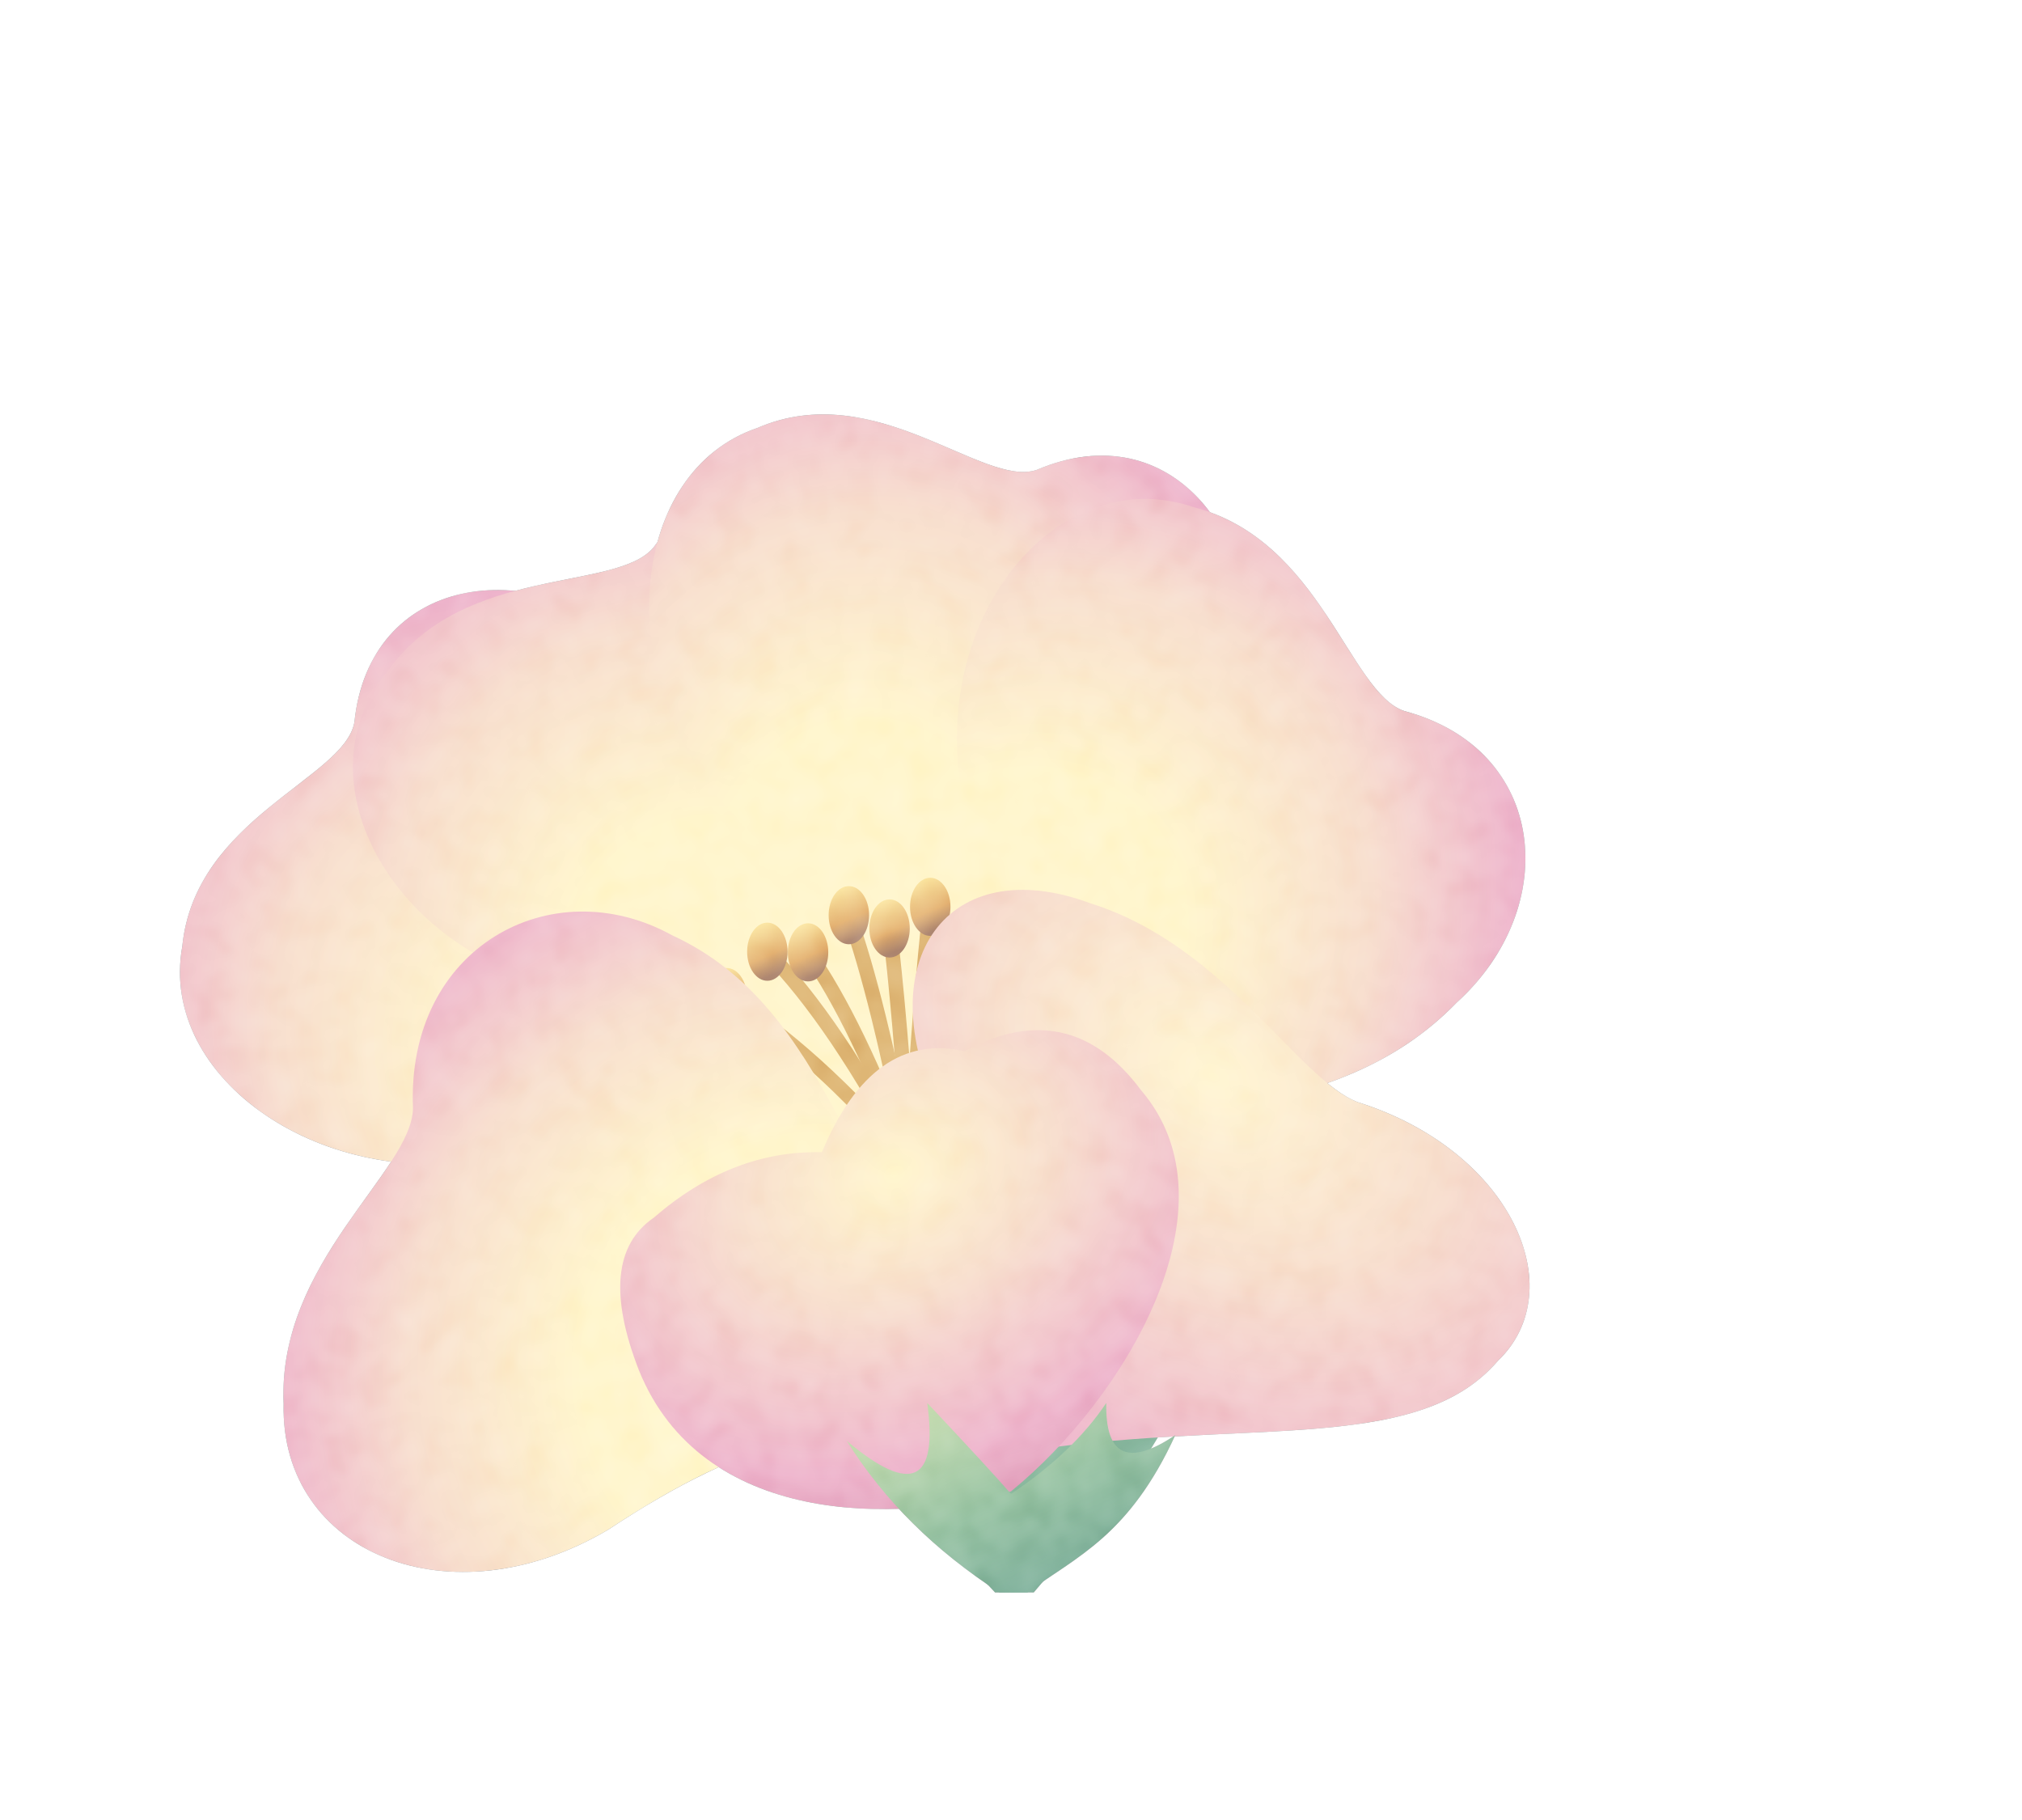
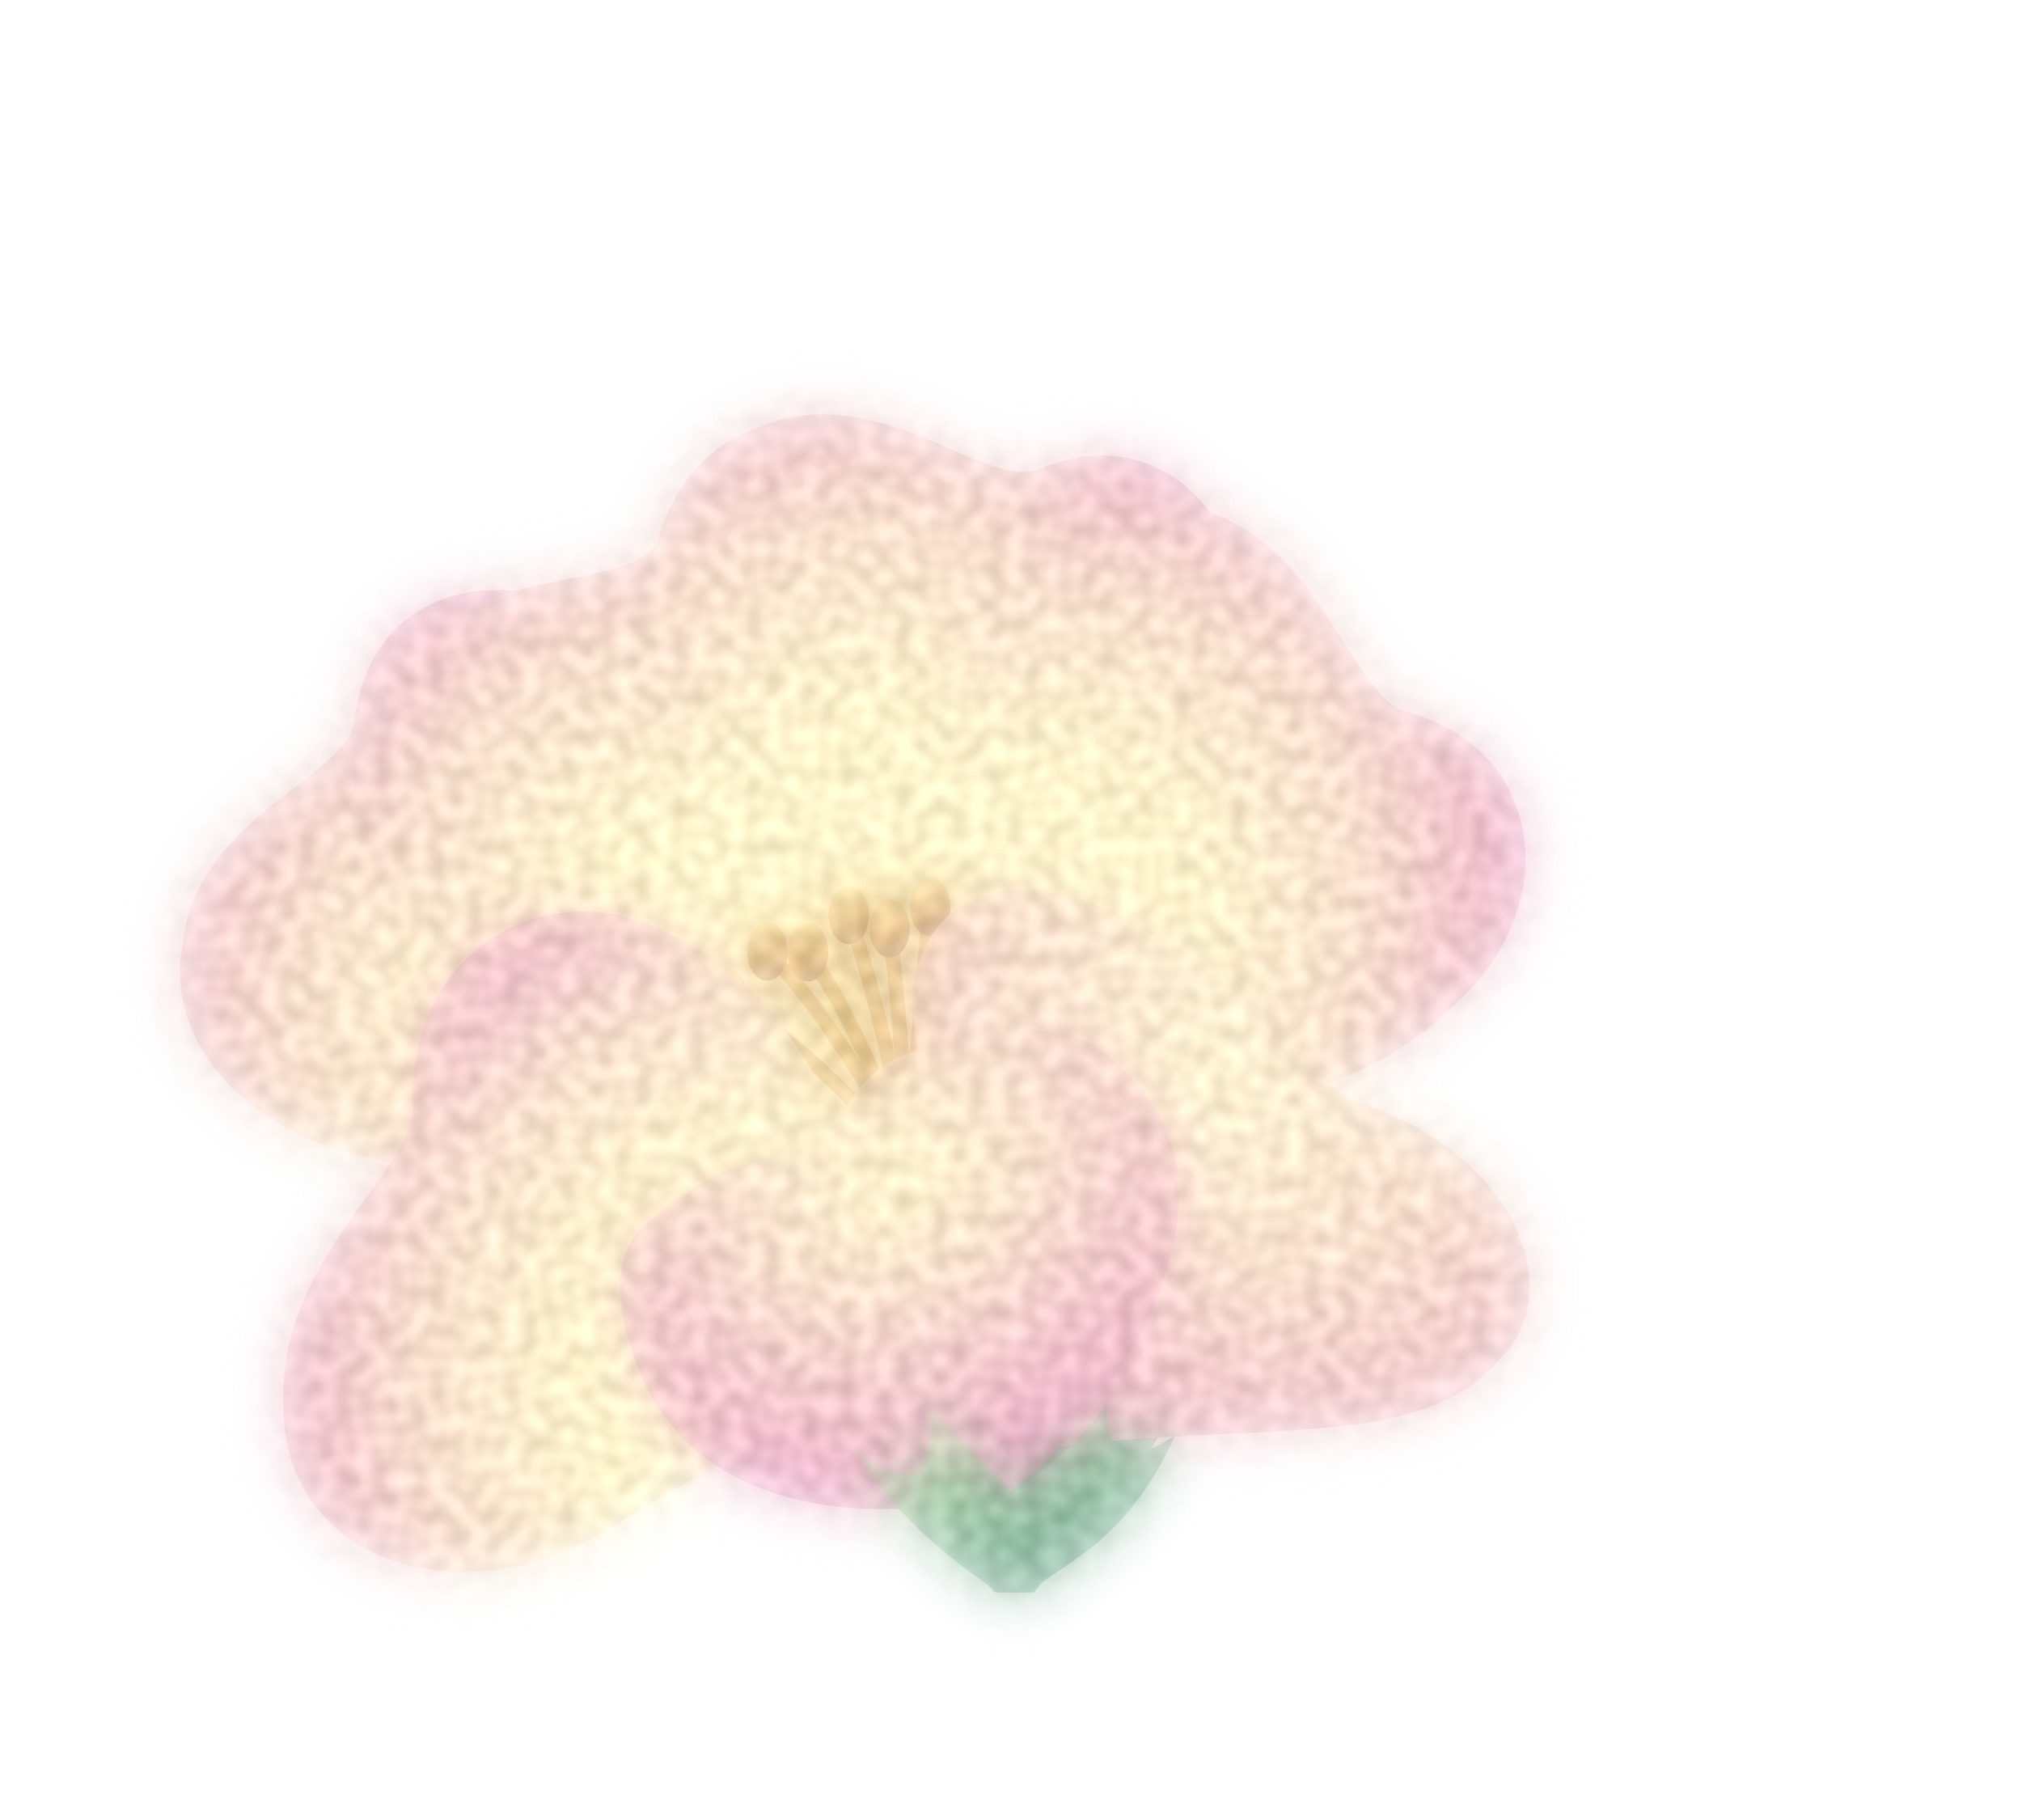
<svg xmlns="http://www.w3.org/2000/svg" width="160" height="144" viewBox="0 0 160 144" role="img">
  <defs>
    <radialGradient id="ivory" cx="47%" cy="74%" r="91%">
      <stop offset="0" stop-color="#fff7d1" />
      <stop offset="0.38" stop-color="#fff5cd" />
      <stop offset="0.66" stop-color="#f7dece" />
      <stop offset="0.89" stop-color="#eeb6cd" />
      <stop offset="1" stop-color="#d78fae" />
    </radialGradient>
    <radialGradient id="silk" cx="39%" cy="67%" r="89%">
      <stop offset="0" stop-color="#fff5cd" />
      <stop offset="0.3" stop-color="#fff5cd" />
      <stop offset="0.62" stop-color="#f7dece" />
      <stop offset="0.87" stop-color="#eeb6cd" />
      <stop offset="1" stop-color="#d78fae" />
    </radialGradient>
    <radialGradient id="edge" cx="54%" cy="24%" r="88%">
      <stop offset="0" stop-color="#fff5cd" />
      <stop offset="0.33" stop-color="#f7dece" />
      <stop offset="0.73" stop-color="#eeb6cd" />
      <stop offset="1" stop-color="#d78fae" />
    </radialGradient>
    <radialGradient id="back" cx="45%" cy="73%" r="86%">
      <stop offset="0" stop-color="#f7dece" />
      <stop offset="0.52" stop-color="#eeb6cd" />
      <stop offset="1" stop-color="#d78fae" />
    </radialGradient>
    <radialGradient id="fold" cx="44%" cy="17%" r="100%">
      <stop offset="0" stop-color="#fff5d2" />
      <stop offset="0.36" stop-color="#f7dece" />
      <stop offset="0.79" stop-color="#eeb6cd" />
      <stop offset="1" stop-color="#d78fae" />
    </radialGradient>
    <linearGradient id="green" x1="0" y1="0" x2=".8" y2="1">
      <stop stop-color="#d6e5b7" />
      <stop offset=".55" stop-color="#9ac4a5" />
      <stop offset="1" stop-color="#77aa99" />
    </linearGradient>
    <linearGradient id="pollen" x2=".3" y2="1">
      <stop stop-color="#fff0ad" />
      <stop offset=".66" stop-color="#e5b577" />
      <stop offset="1" stop-color="#b18b75" />
    </linearGradient>
-     <filter id="paper" x="-2%" y="-2%" width="104%" height="104%" color-interpolation-filters="sRGB">
-       <feTurbulence type="fractalNoise" baseFrequency="0.39" numOctaves="2" seed="19" />
-       <feColorMatrix values=".23 .17 .10 0 .25  .23 .17 .10 0 .25  .23 .17 .10 0 .25  0 0 0 0 1" />
-       <feBlend in2="SourceGraphic" mode="soft-light" />
-       <feComposite in2="SourceGraphic" operator="in" />
+     <filter id="paper" x="-10%" y="-10%" width="120%" height="120%" color-interpolation-filters="sRGB">
+       <feGaussianBlur in="SourceGraphic" stdDeviation="2.15" result="wash" />
+       <feComposite in="SourceGraphic" in2="wash" operator="arithmetic" k2=".24" k3=".76" result="dye" />
+       <feColorMatrix in="dye" values="1 0 0 0 0  0 1 0 0 0  0 0 1 0 0  0 0 0 0 1" result="pigment" />
+       <feTurbulence type="fractalNoise" baseFrequency="0.679" numOctaves="1" seed="19" />
+       <feColorMatrix values="1 0 0 0 0  1 0 0 0 0  1 0 0 0 0  0 0 0 0 1" result="grain" />
+       <feComposite in="pigment" in2="grain" operator="arithmetic" k2="1" k3=".26" k4="-.13" />
+       <feComposite in2="dye" operator="in" />
    </filter>
  </defs>
  <g filter="url(#paper)">
    <g transform="translate(80 126) scale(18 34)">
      <path d="M-1 -.8Q-.41 -.37 -.51 -1Q-.13 -.65 0 -.52Q.38 -.74 .58 -1Q.57 -.58 1 -.83C.72 -.30 .40 -.19 .10 0L-.07 0Q-.66 -.33 -1 -.8Z" fill="url(#green)" />
    </g>
    <g transform="translate(72 93) rotate(-57) scale(24.5 58.74)">
      <path d="M0 0C-.17 -.22 -.29 -.33 -.68 -.48C-1.08 -.65 -1.06 -.92 -.66 -.99C-.29 -1.07 .08 -.93 .25 -.96C.67 -1.05 1.02 -.89 .96 -.69C.92 -.44 .45 -.31 0 0Z" fill="url(#silk)" />
    </g>
    <g transform="translate(72 93) rotate(-29) scale(25.37 55.51)">
      <path d="M0 0C-.17 -.22 -.29 -.33 -.68 -.48C-1.08 -.65 -1.06 -.92 -.66 -.99C-.29 -1.07 .08 -.93 .25 -.96C.67 -1.05 1.02 -.89 .96 -.69C.92 -.44 .45 -.31 0 0Z" fill="url(#silk)" />
    </g>
    <g transform="translate(72 93) rotate(4) scale(24.5 58.74)">
      <path d="M0 0C-.17 -.22 -.29 -.33 -.68 -.48C-1.08 -.65 -1.06 -.92 -.66 -.99C-.29 -1.07 .08 -.93 .25 -.96C.67 -1.05 1.02 -.89 .96 -.69C.92 -.44 .45 -.31 0 0Z" fill="url(#silk)" />
    </g>
    <g transform="translate(72 93) rotate(40) scale(25.37 55.51)">
      <path d="M0 0C-.17 -.22 -.29 -.33 -.68 -.48C-1.08 -.65 -1.06 -.92 -.66 -.99C-.29 -1.07 .08 -.93 .25 -.96C.67 -1.05 1.02 -.89 .96 -.69C.92 -.44 .45 -.31 0 0Z" fill="url(#silk)" />
    </g>
    <path d="M72 92Q64.46 83.22 57.5 78.89" fill="none" stroke="#dfb878" stroke-width="1.15" stroke-linecap="round" />
    <ellipse cx="57.5" cy="78.89" rx="1.6" ry="2.3" fill="url(#pollen)" />
    <path d="M72 92Q66.14 80.81 60.72 75.3" fill="none" stroke="#dfb878" stroke-width="1.15" stroke-linecap="round" />
    <ellipse cx="60.72" cy="75.3" rx="1.6" ry="2.3" fill="url(#pollen)" />
    <path d="M72 92Q67.81 80.84 63.94 75.35" fill="none" stroke="#dfb878" stroke-width="1.15" stroke-linecap="round" />
    <ellipse cx="63.94" cy="75.35" rx="1.6" ry="2.3" fill="url(#pollen)" />
    <path d="M72 92Q69.49 78.87 67.17 72.41" fill="none" stroke="#dfb878" stroke-width="1.15" stroke-linecap="round" />
    <ellipse cx="67.17" cy="72.41" rx="1.6" ry="2.3" fill="url(#pollen)" />
    <path d="M72 92Q71.16 79.58 70.39 73.46" fill="none" stroke="#dfb878" stroke-width="1.15" stroke-linecap="round" />
    <ellipse cx="70.39" cy="73.46" rx="1.6" ry="2.3" fill="url(#pollen)" />
    <path d="M72 92Q72.84 78.43 73.61 71.75" fill="none" stroke="#dfb878" stroke-width="1.15" stroke-linecap="round" />
    <ellipse cx="73.61" cy="71.75" rx="1.6" ry="2.3" fill="url(#pollen)" />
    <path d="M72 92Q74.51 80.02 76.83 74.12" fill="none" stroke="#dfb878" stroke-width="1.15" stroke-linecap="round" />
    <ellipse cx="76.83" cy="74.12" rx="1.6" ry="2.3" fill="url(#pollen)" />
    <path d="M72 92Q76.19 79.7 80.06 73.64" fill="none" stroke="#dfb878" stroke-width="1.15" stroke-linecap="round" />
    <ellipse cx="80.06" cy="73.64" rx="1.6" ry="2.3" fill="url(#pollen)" />
    <path d="M72 92Q77.86 81.95 83.28 77.01" fill="none" stroke="#dfb878" stroke-width="1.15" stroke-linecap="round" />
    <ellipse cx="83.28" cy="77.01" rx="1.6" ry="2.3" fill="url(#pollen)" />
    <path d="M72 92Q79.54 82.07 86.5 77.18" fill="none" stroke="#dfb878" stroke-width="1.15" stroke-linecap="round" />
    <ellipse cx="86.5" cy="77.18" rx="1.6" ry="2.3" fill="url(#pollen)" />
    <g transform="translate(79 112) rotate(-70) scale(28 54)">
      <path d="M0 0C-.17 -.22 -.29 -.33 -.68 -.48C-1.08 -.65 -1.06 -.92 -.66 -.99C-.29 -1.07 .08 -.93 .25 -.96C.67 -1.05 1.02 -.89 .96 -.69C.92 -.44 .45 -.31 0 0Z" fill="url(#ivory)" />
    </g>
    <g transform="translate(80 115) rotate(34) scale(29 40)">
      <path d="M0 0C-.17 -.22 -.29 -.33 -.68 -.48C-1.08 -.65 -1.06 -.92 -.66 -.99C-.29 -1.07 .08 -.93 .25 -.96C.67 -1.05 1.02 -.89 .96 -.69C.92 -.44 .45 -.31 0 0Z" fill="url(#fold)" />
    </g>
    <g transform="translate(80 118) rotate(-24) scale(23 34)">
      <path d="M0 0C-.41 -.04 -1.02 -.22 -1 -.61Q-.98 -.89 -.74 -.92Q-.40 -.99 -.12 -.90Q.21 -1.11 .47 -.98Q.88 -1.00 .97 -.73C1.12 -.39 .49 -.09 0 0Z" fill="url(#edge)" />
    </g>
    <g transform="translate(80 126) scale(13 15)">
      <path d="M-1 -.8Q-.41 -.37 -.51 -1Q-.13 -.65 0 -.52Q.38 -.74 .58 -1Q.57 -.58 1 -.83C.72 -.30 .40 -.19 .10 0L-.07 0Q-.66 -.33 -1 -.8Z" fill="url(#green)" />
    </g>
  </g>
</svg>
